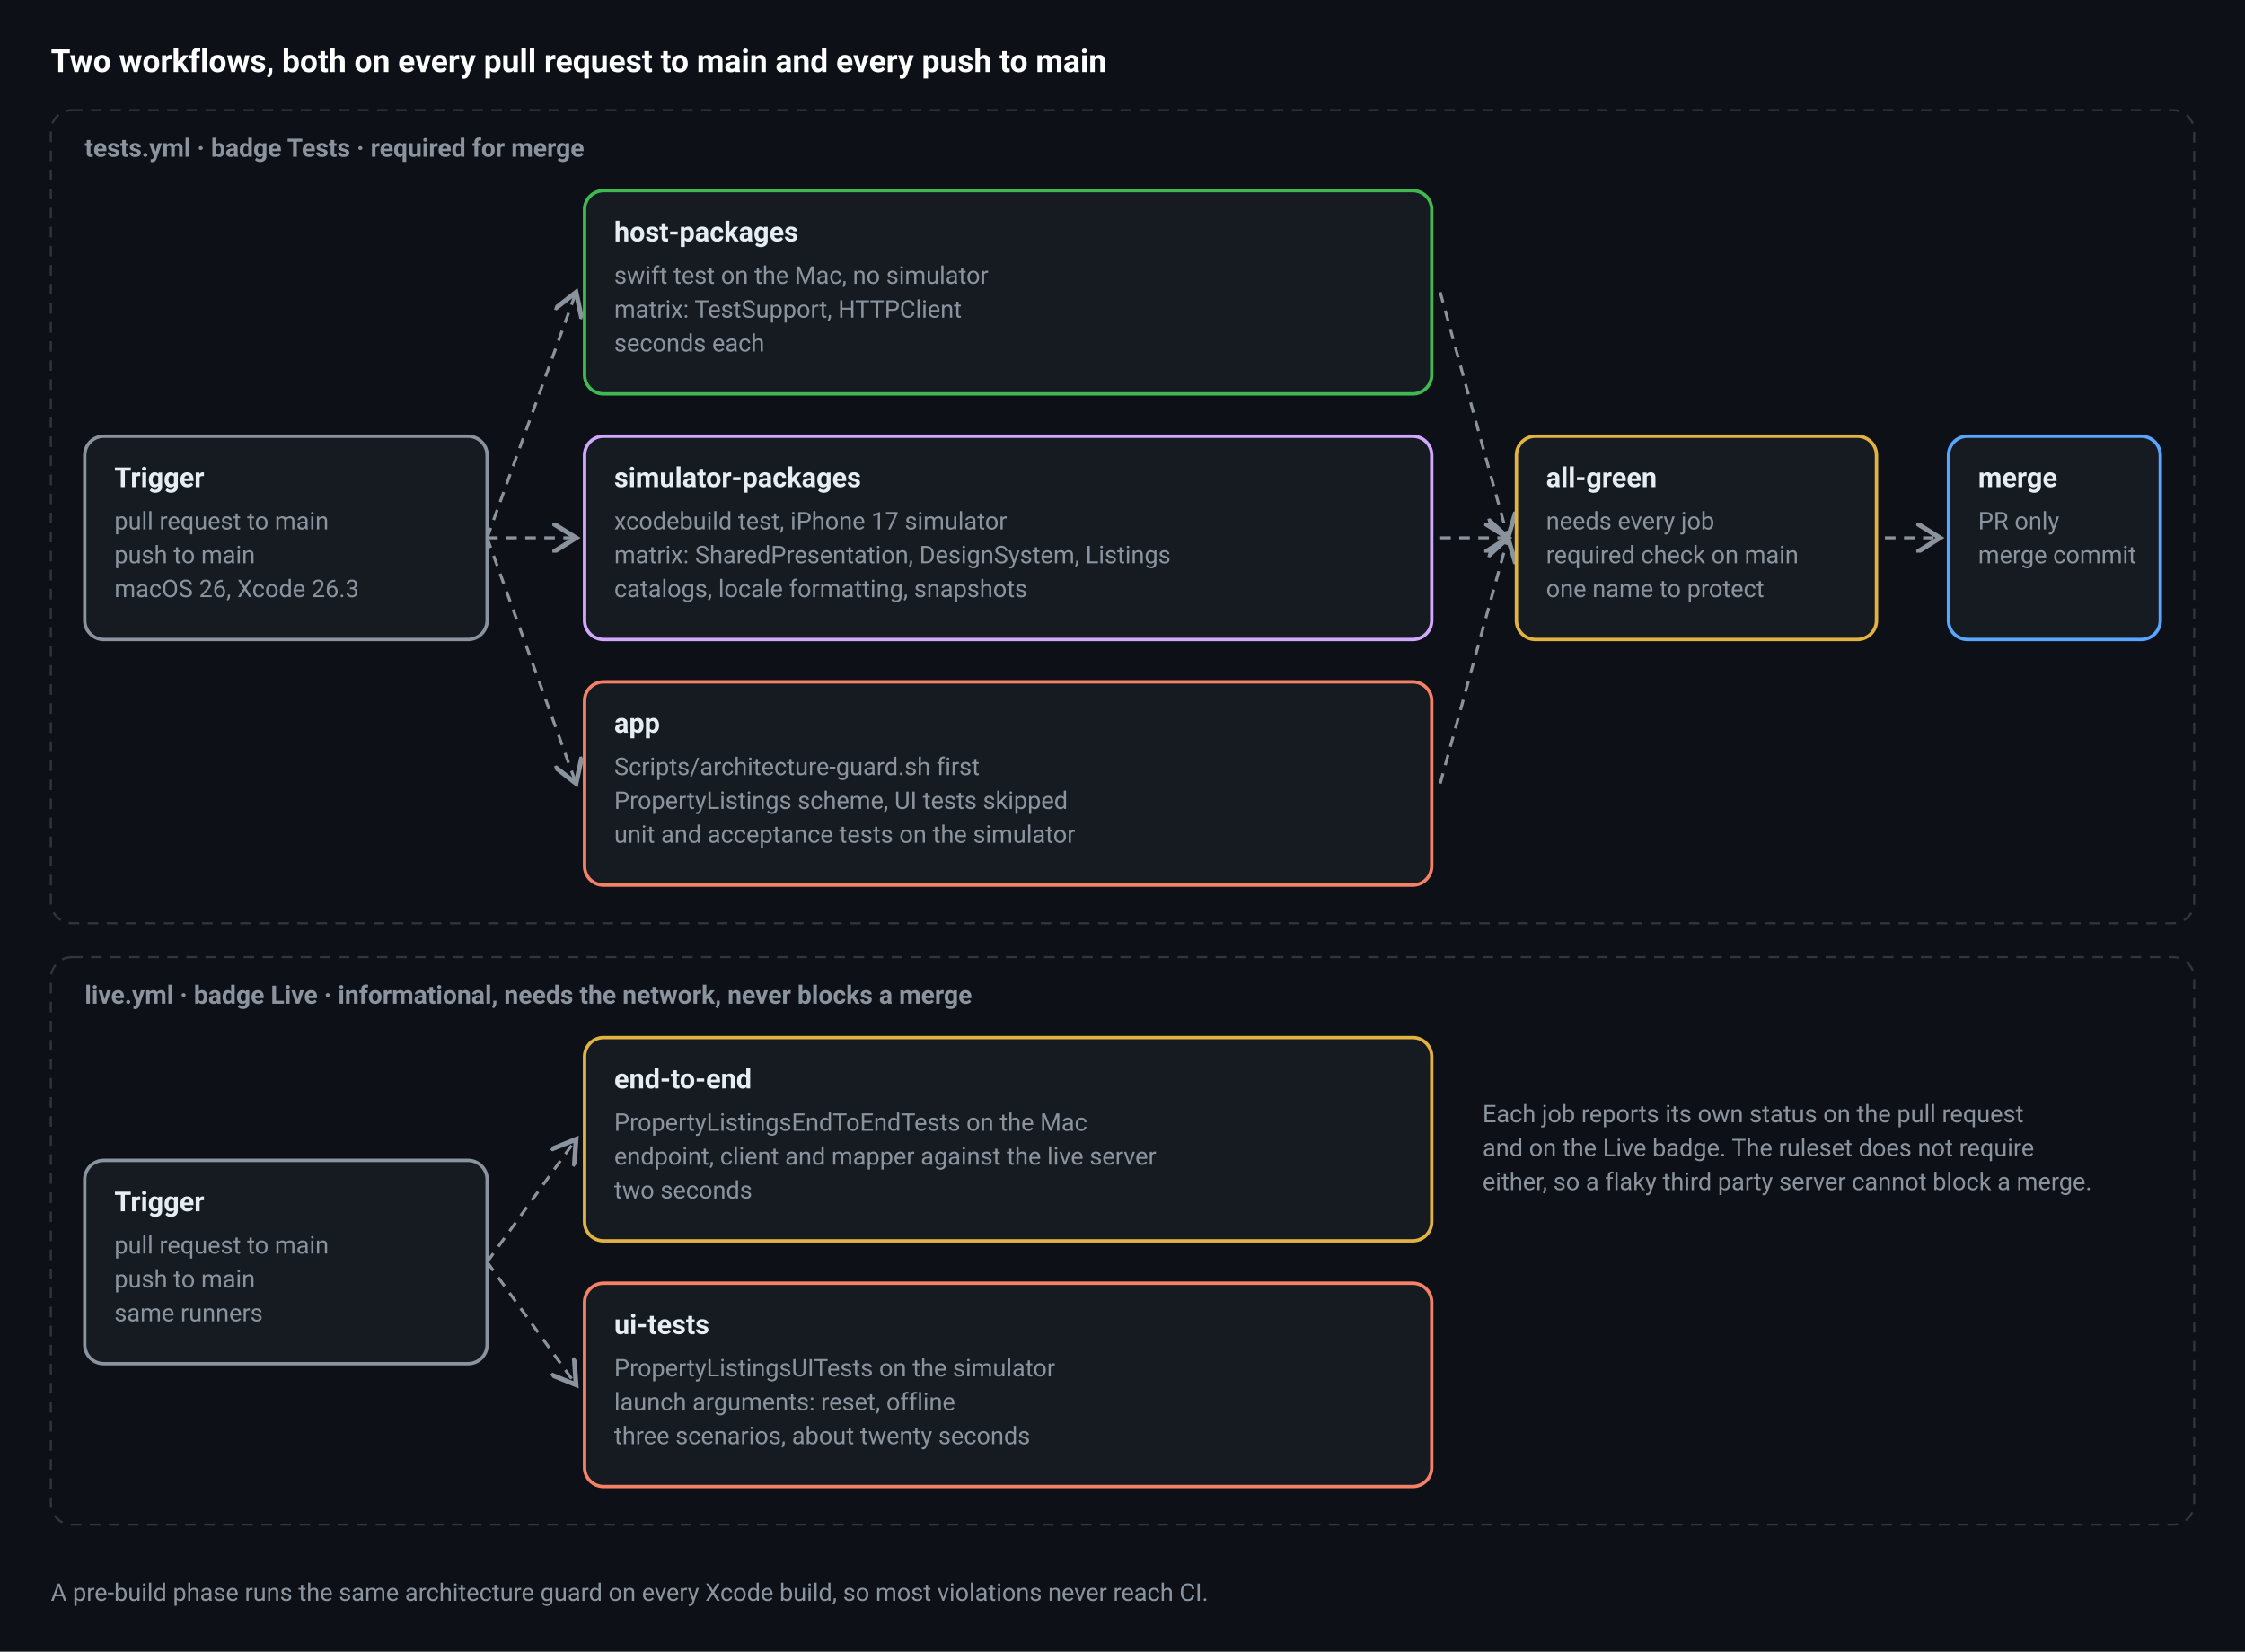
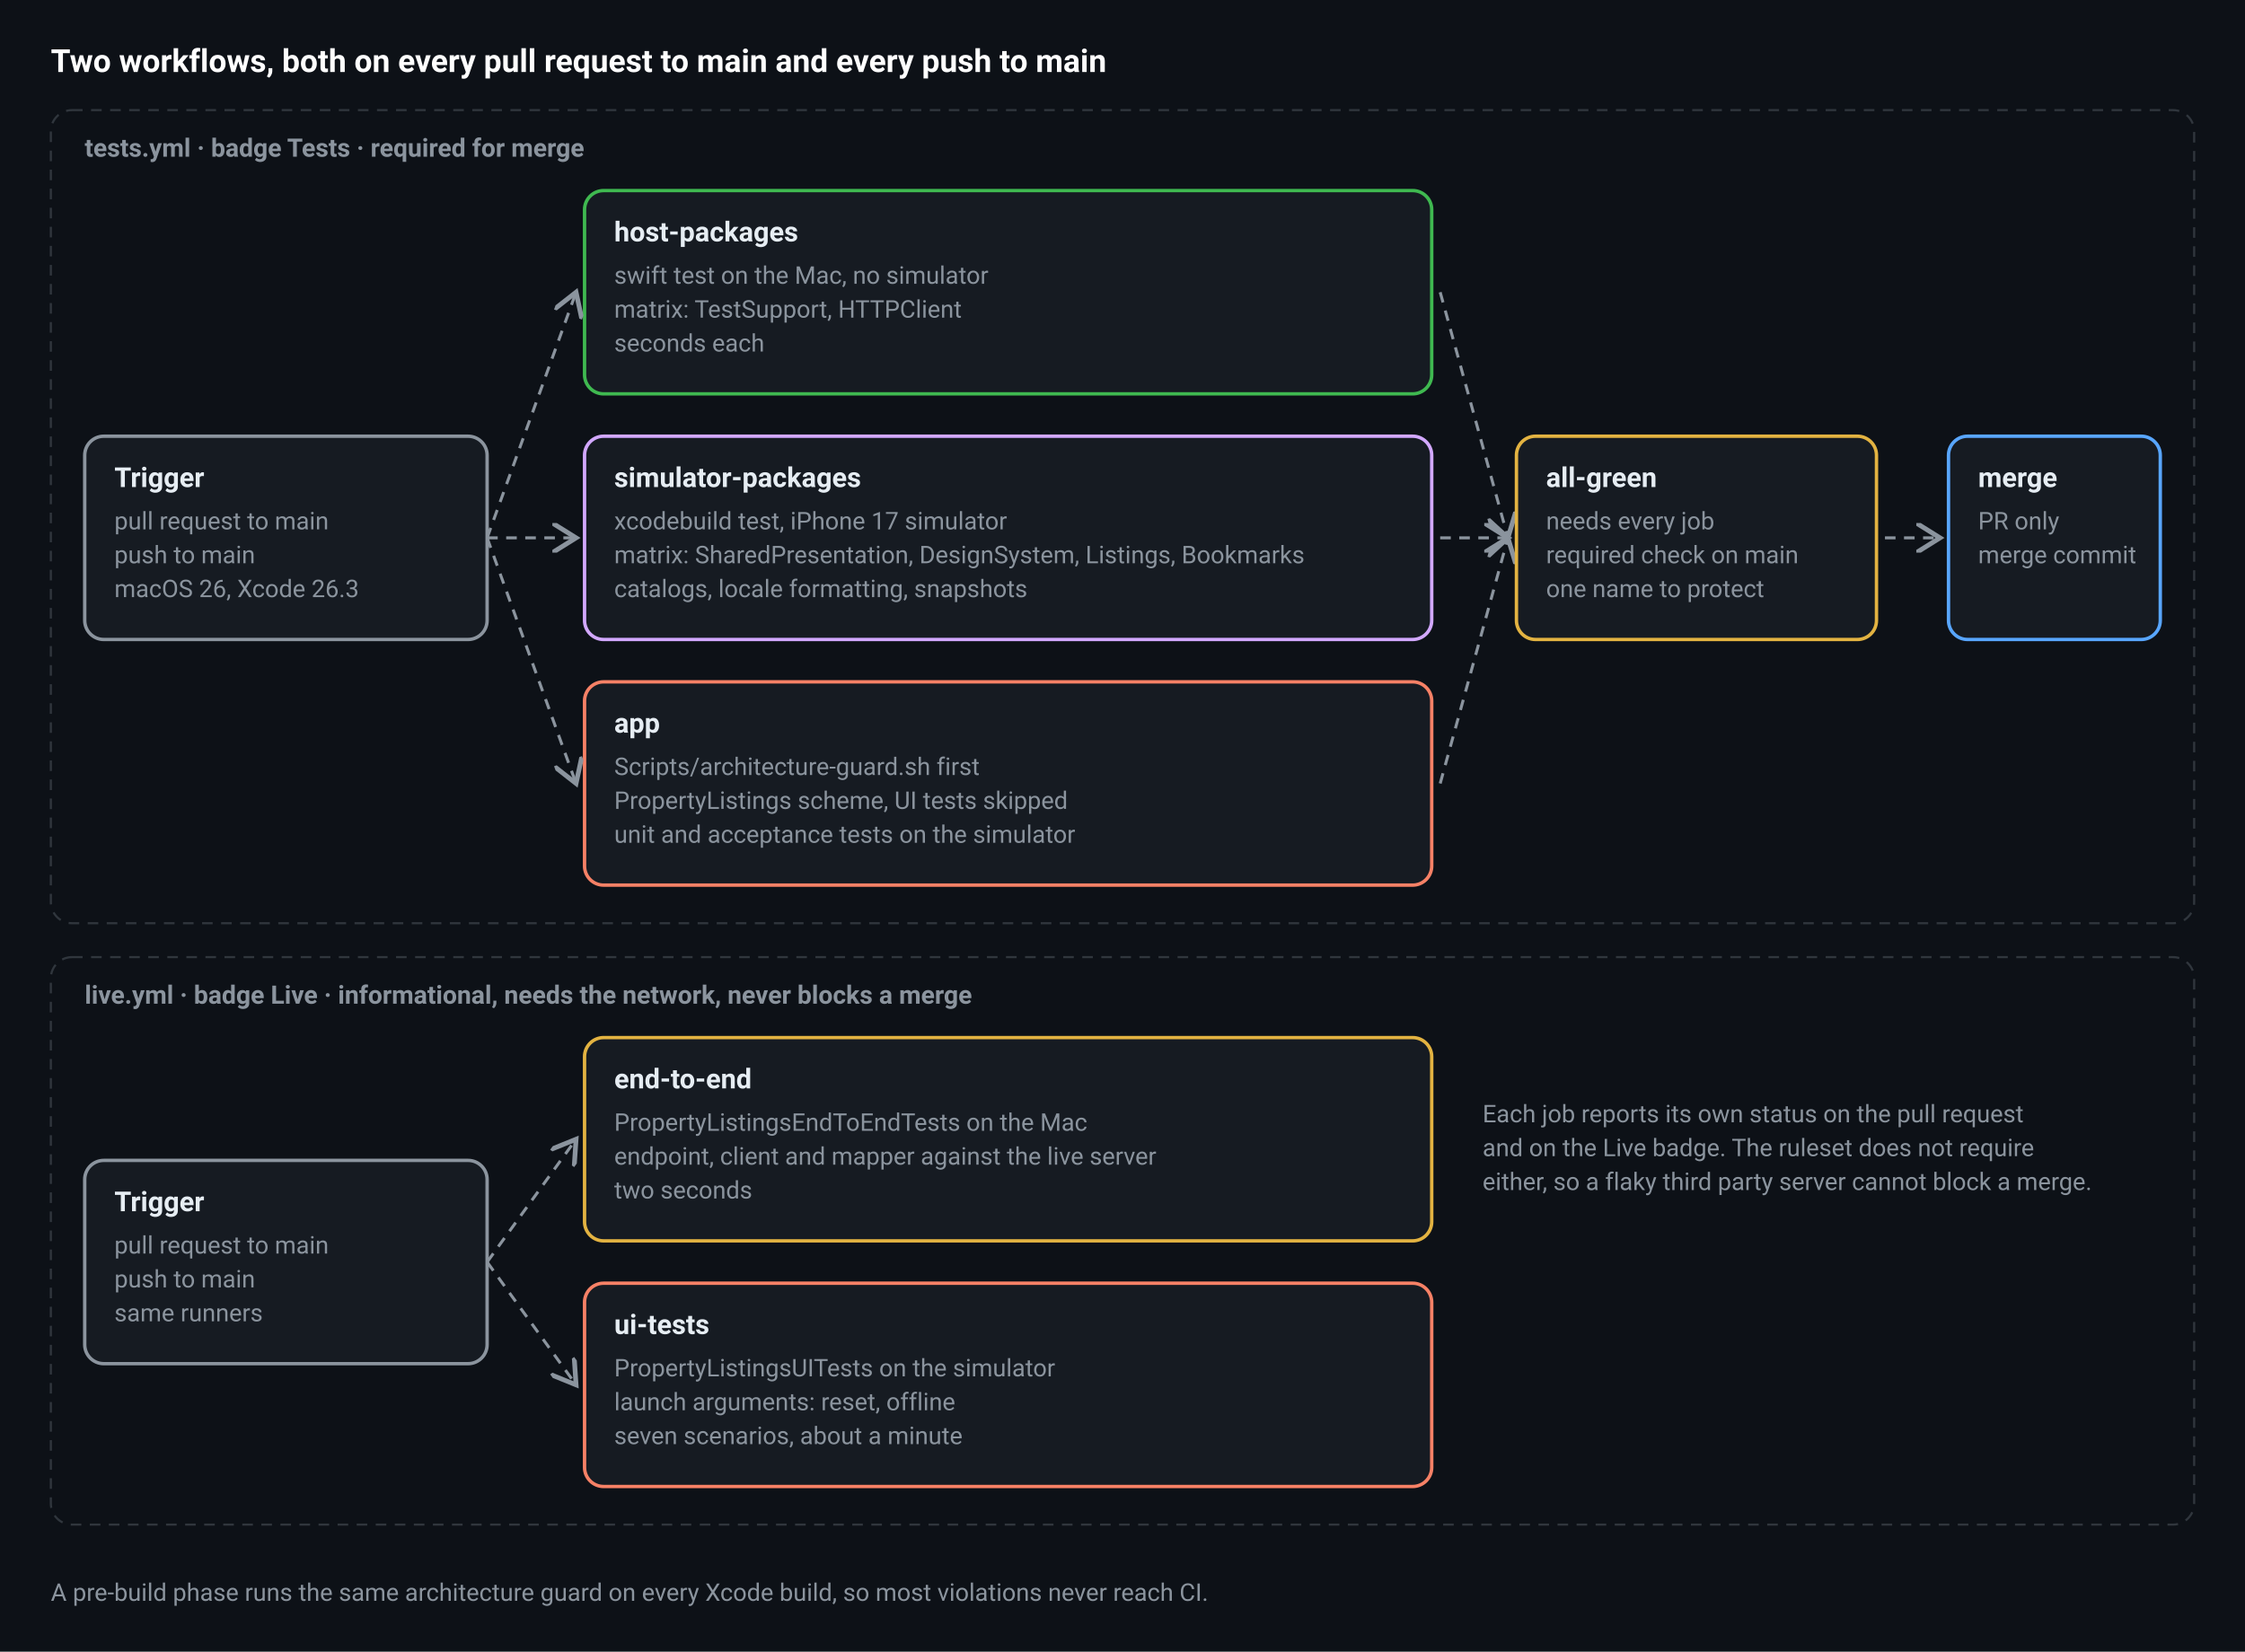
<svg xmlns="http://www.w3.org/2000/svg" viewBox="0 0 1060 780" font-family="-apple-system, BlinkMacSystemFont, 'Segoe UI', Roboto, Helvetica, Arial, sans-serif">
  <defs>
    <marker id="a" markerWidth="10" markerHeight="10" refX="8" refY="5" orient="auto">
      <path d="M0,0 L8,5 L0,10" fill="none" stroke="#8b949e" stroke-width="1.6" />
    </marker>
  </defs>
  <style>.t{font-size:15px;font-weight:600;fill:#fff}.s{font-size:13px;font-weight:600;fill:#e6edf3}.d{font-size:11.5px;fill:#8b949e}.g{font-size:12px;font-weight:600;fill:#8b949e}</style>
  <rect x="0" y="0" width="1060" height="780" fill="#0d1117" />
  <text x="24" y="34" class="t">Two workflows, both on every pull request to main and every push to main</text>
  <rect x="24" y="52" width="1012" height="384" rx="10" fill="none" stroke="#30363d" stroke-dasharray="5 4" />
  <text x="40" y="74" class="g">tests.yml · badge Tests · required for merge</text>
  <rect x="40" y="206" width="190" height="96" rx="9" fill="#161b22" stroke="#8b949e" stroke-width="1.6" />
  <text x="54" y="230" class="s" fill="#8b949e">Trigger</text>
  <text x="54" y="250" class="d">pull request to main</text>
  <text x="54" y="266" class="d">push to main</text>
  <text x="54" y="282" class="d">macOS 26, Xcode 26.3</text>
  <rect x="276" y="90" width="400" height="96" rx="9" fill="#161b22" stroke="#3fb950" stroke-width="1.6" />
  <text x="290" y="114" class="s" fill="#3fb950">host-packages</text>
  <text x="290" y="134" class="d">swift test on the Mac, no simulator</text>
  <text x="290" y="150" class="d">matrix: TestSupport, HTTPClient</text>
  <text x="290" y="166" class="d">seconds each</text>
  <line x1="230" y1="254" x2="272" y2="138" stroke="#8b949e" stroke-width="1.4" stroke-dasharray="5 4" marker-end="url(#a)" />
  <line x1="680" y1="138" x2="712" y2="254" stroke="#8b949e" stroke-width="1.4" stroke-dasharray="5 4" marker-end="url(#a)" />
  <rect x="276" y="206" width="400" height="96" rx="9" fill="#161b22" stroke="#d2a8ff" stroke-width="1.6" />
  <text x="290" y="230" class="s" fill="#d2a8ff">simulator-packages</text>
  <text x="290" y="250" class="d">xcodebuild test, iPhone 17 simulator</text>
-   <text x="290" y="266" class="d">matrix: SharedPresentation, DesignSystem, Listings</text>
+   <text x="290" y="266" class="d">matrix: SharedPresentation, DesignSystem, Listings, Bookmarks</text>
  <text x="290" y="282" class="d">catalogs, locale formatting, snapshots</text>
  <line x1="230" y1="254" x2="272" y2="254" stroke="#8b949e" stroke-width="1.4" stroke-dasharray="5 4" marker-end="url(#a)" />
  <line x1="680" y1="254" x2="712" y2="254" stroke="#8b949e" stroke-width="1.4" stroke-dasharray="5 4" marker-end="url(#a)" />
  <rect x="276" y="322" width="400" height="96" rx="9" fill="#161b22" stroke="#f78166" stroke-width="1.6" />
  <text x="290" y="346" class="s" fill="#f78166">app</text>
  <text x="290" y="366" class="d">Scripts/architecture-guard.sh first</text>
  <text x="290" y="382" class="d">PropertyListings scheme, UI tests skipped</text>
  <text x="290" y="398" class="d">unit and acceptance tests on the simulator</text>
  <line x1="230" y1="254" x2="272" y2="370" stroke="#8b949e" stroke-width="1.4" stroke-dasharray="5 4" marker-end="url(#a)" />
  <line x1="680" y1="370" x2="712" y2="254" stroke="#8b949e" stroke-width="1.4" stroke-dasharray="5 4" marker-end="url(#a)" />
  <rect x="716" y="206" width="170" height="96" rx="9" fill="#161b22" stroke="#e3b341" stroke-width="1.6" />
  <text x="730" y="230" class="s" fill="#e3b341">all-green</text>
  <text x="730" y="250" class="d">needs every job</text>
  <text x="730" y="266" class="d">required check on main</text>
  <text x="730" y="282" class="d">one name to protect</text>
  <rect x="920" y="206" width="100" height="96" rx="9" fill="#161b22" stroke="#58a6ff" stroke-width="1.6" />
  <text x="934" y="230" class="s" fill="#58a6ff">merge</text>
  <text x="934" y="250" class="d">PR only</text>
  <text x="934" y="266" class="d">merge commit</text>
  <line x1="890" y1="254" x2="916" y2="254" stroke="#8b949e" stroke-width="1.4" stroke-dasharray="5 4" marker-end="url(#a)" />
  <rect x="24" y="452" width="1012" height="268" rx="10" fill="none" stroke="#30363d" stroke-dasharray="5 4" />
  <text x="40" y="474" class="g">live.yml · badge Live · informational, needs the network, never blocks a merge</text>
  <rect x="40" y="548" width="190" height="96" rx="9" fill="#161b22" stroke="#8b949e" stroke-width="1.6" />
  <text x="54" y="572" class="s" fill="#8b949e">Trigger</text>
  <text x="54" y="592" class="d">pull request to main</text>
  <text x="54" y="608" class="d">push to main</text>
  <text x="54" y="624" class="d">same runners</text>
  <rect x="276" y="490" width="400" height="96" rx="9" fill="#161b22" stroke="#e3b341" stroke-width="1.6" />
  <text x="290" y="514" class="s" fill="#e3b341">end-to-end</text>
  <text x="290" y="534" class="d">PropertyListingsEndToEndTests on the Mac</text>
  <text x="290" y="550" class="d">endpoint, client and mapper against the live server</text>
  <text x="290" y="566" class="d">two seconds</text>
  <rect x="276" y="606" width="400" height="96" rx="9" fill="#161b22" stroke="#f78166" stroke-width="1.6" />
  <text x="290" y="630" class="s" fill="#f78166">ui-tests</text>
  <text x="290" y="650" class="d">PropertyListingsUITests on the simulator</text>
  <text x="290" y="666" class="d">launch arguments: reset, offline</text>
-   <text x="290" y="682" class="d">three scenarios, about twenty seconds</text>
+   <text x="290" y="682" class="d">seven scenarios, about a minute</text>
  <line x1="230" y1="596" x2="272" y2="538" stroke="#8b949e" stroke-width="1.4" stroke-dasharray="5 4" marker-end="url(#a)" />
  <line x1="230" y1="596" x2="272" y2="654" stroke="#8b949e" stroke-width="1.4" stroke-dasharray="5 4" marker-end="url(#a)" />
  <text x="700" y="530" class="d">Each job reports its own status on the pull request</text>
  <text x="700" y="546" class="d">and on the Live badge. The ruleset does not require</text>
  <text x="700" y="562" class="d">either, so a flaky third party server cannot block a merge.</text>
  <text x="24" y="756" class="d">A pre-build phase runs the same architecture guard on every Xcode build, so most violations never reach CI.</text>
</svg>
